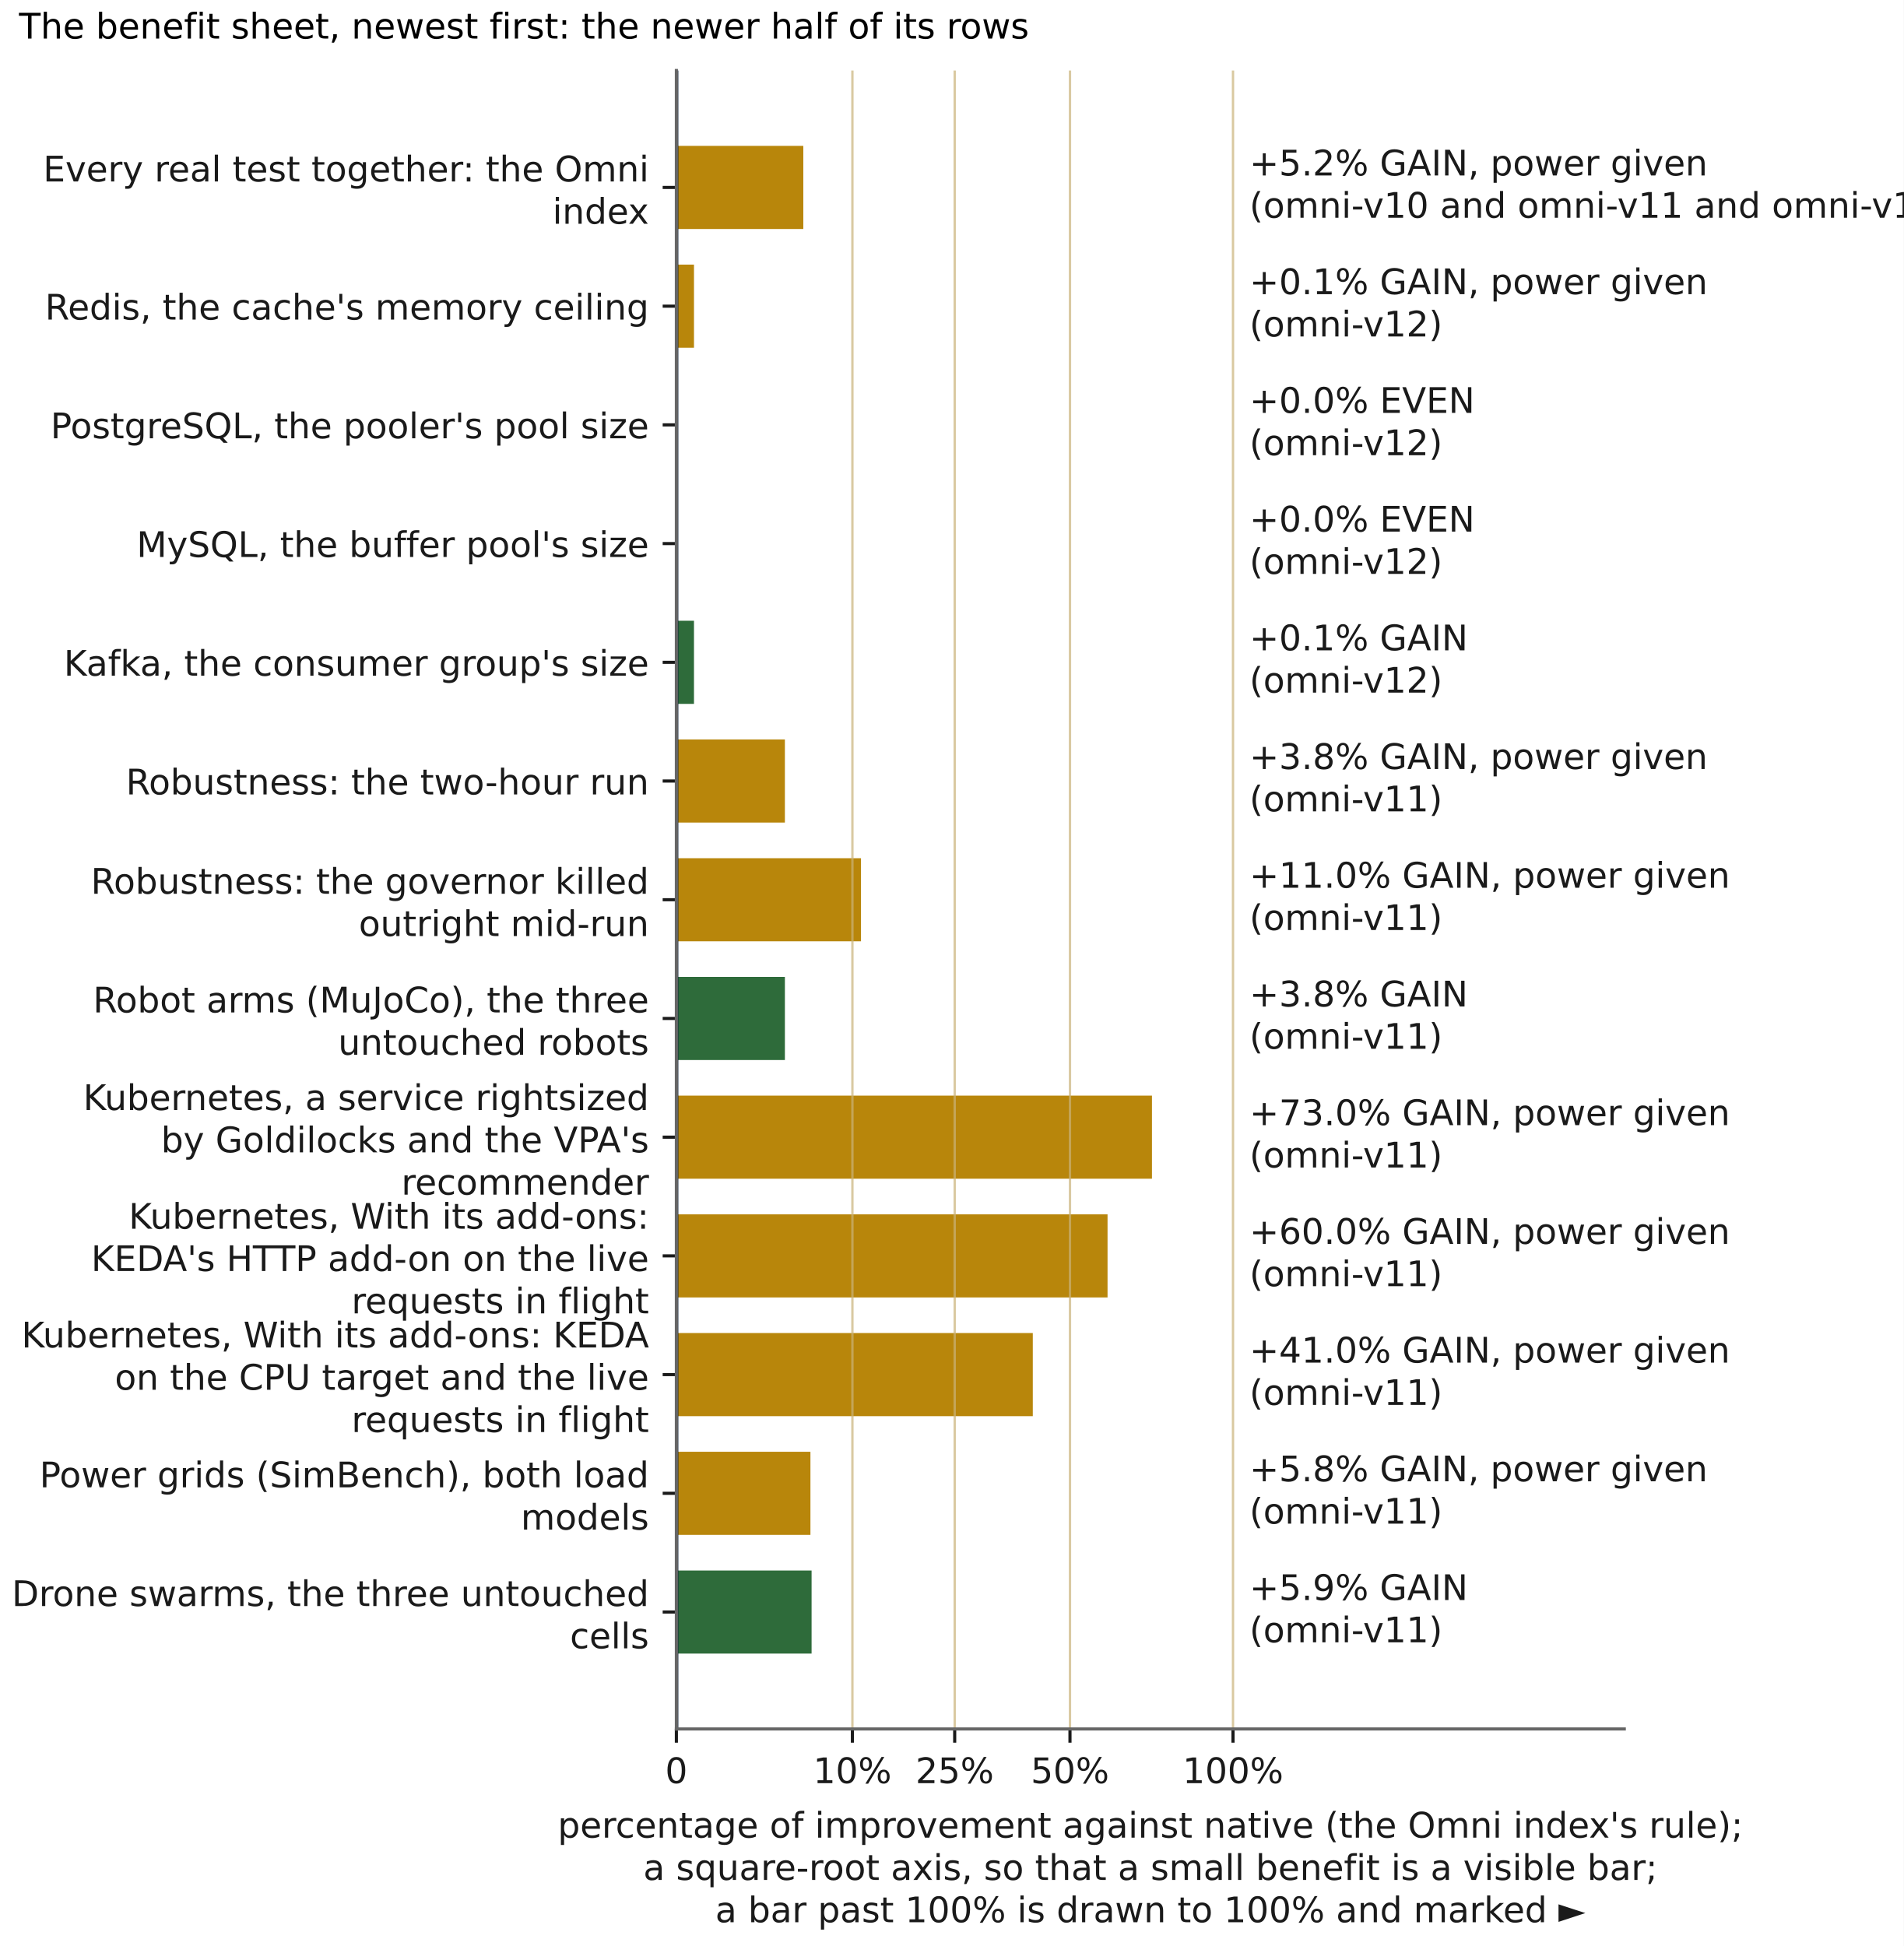
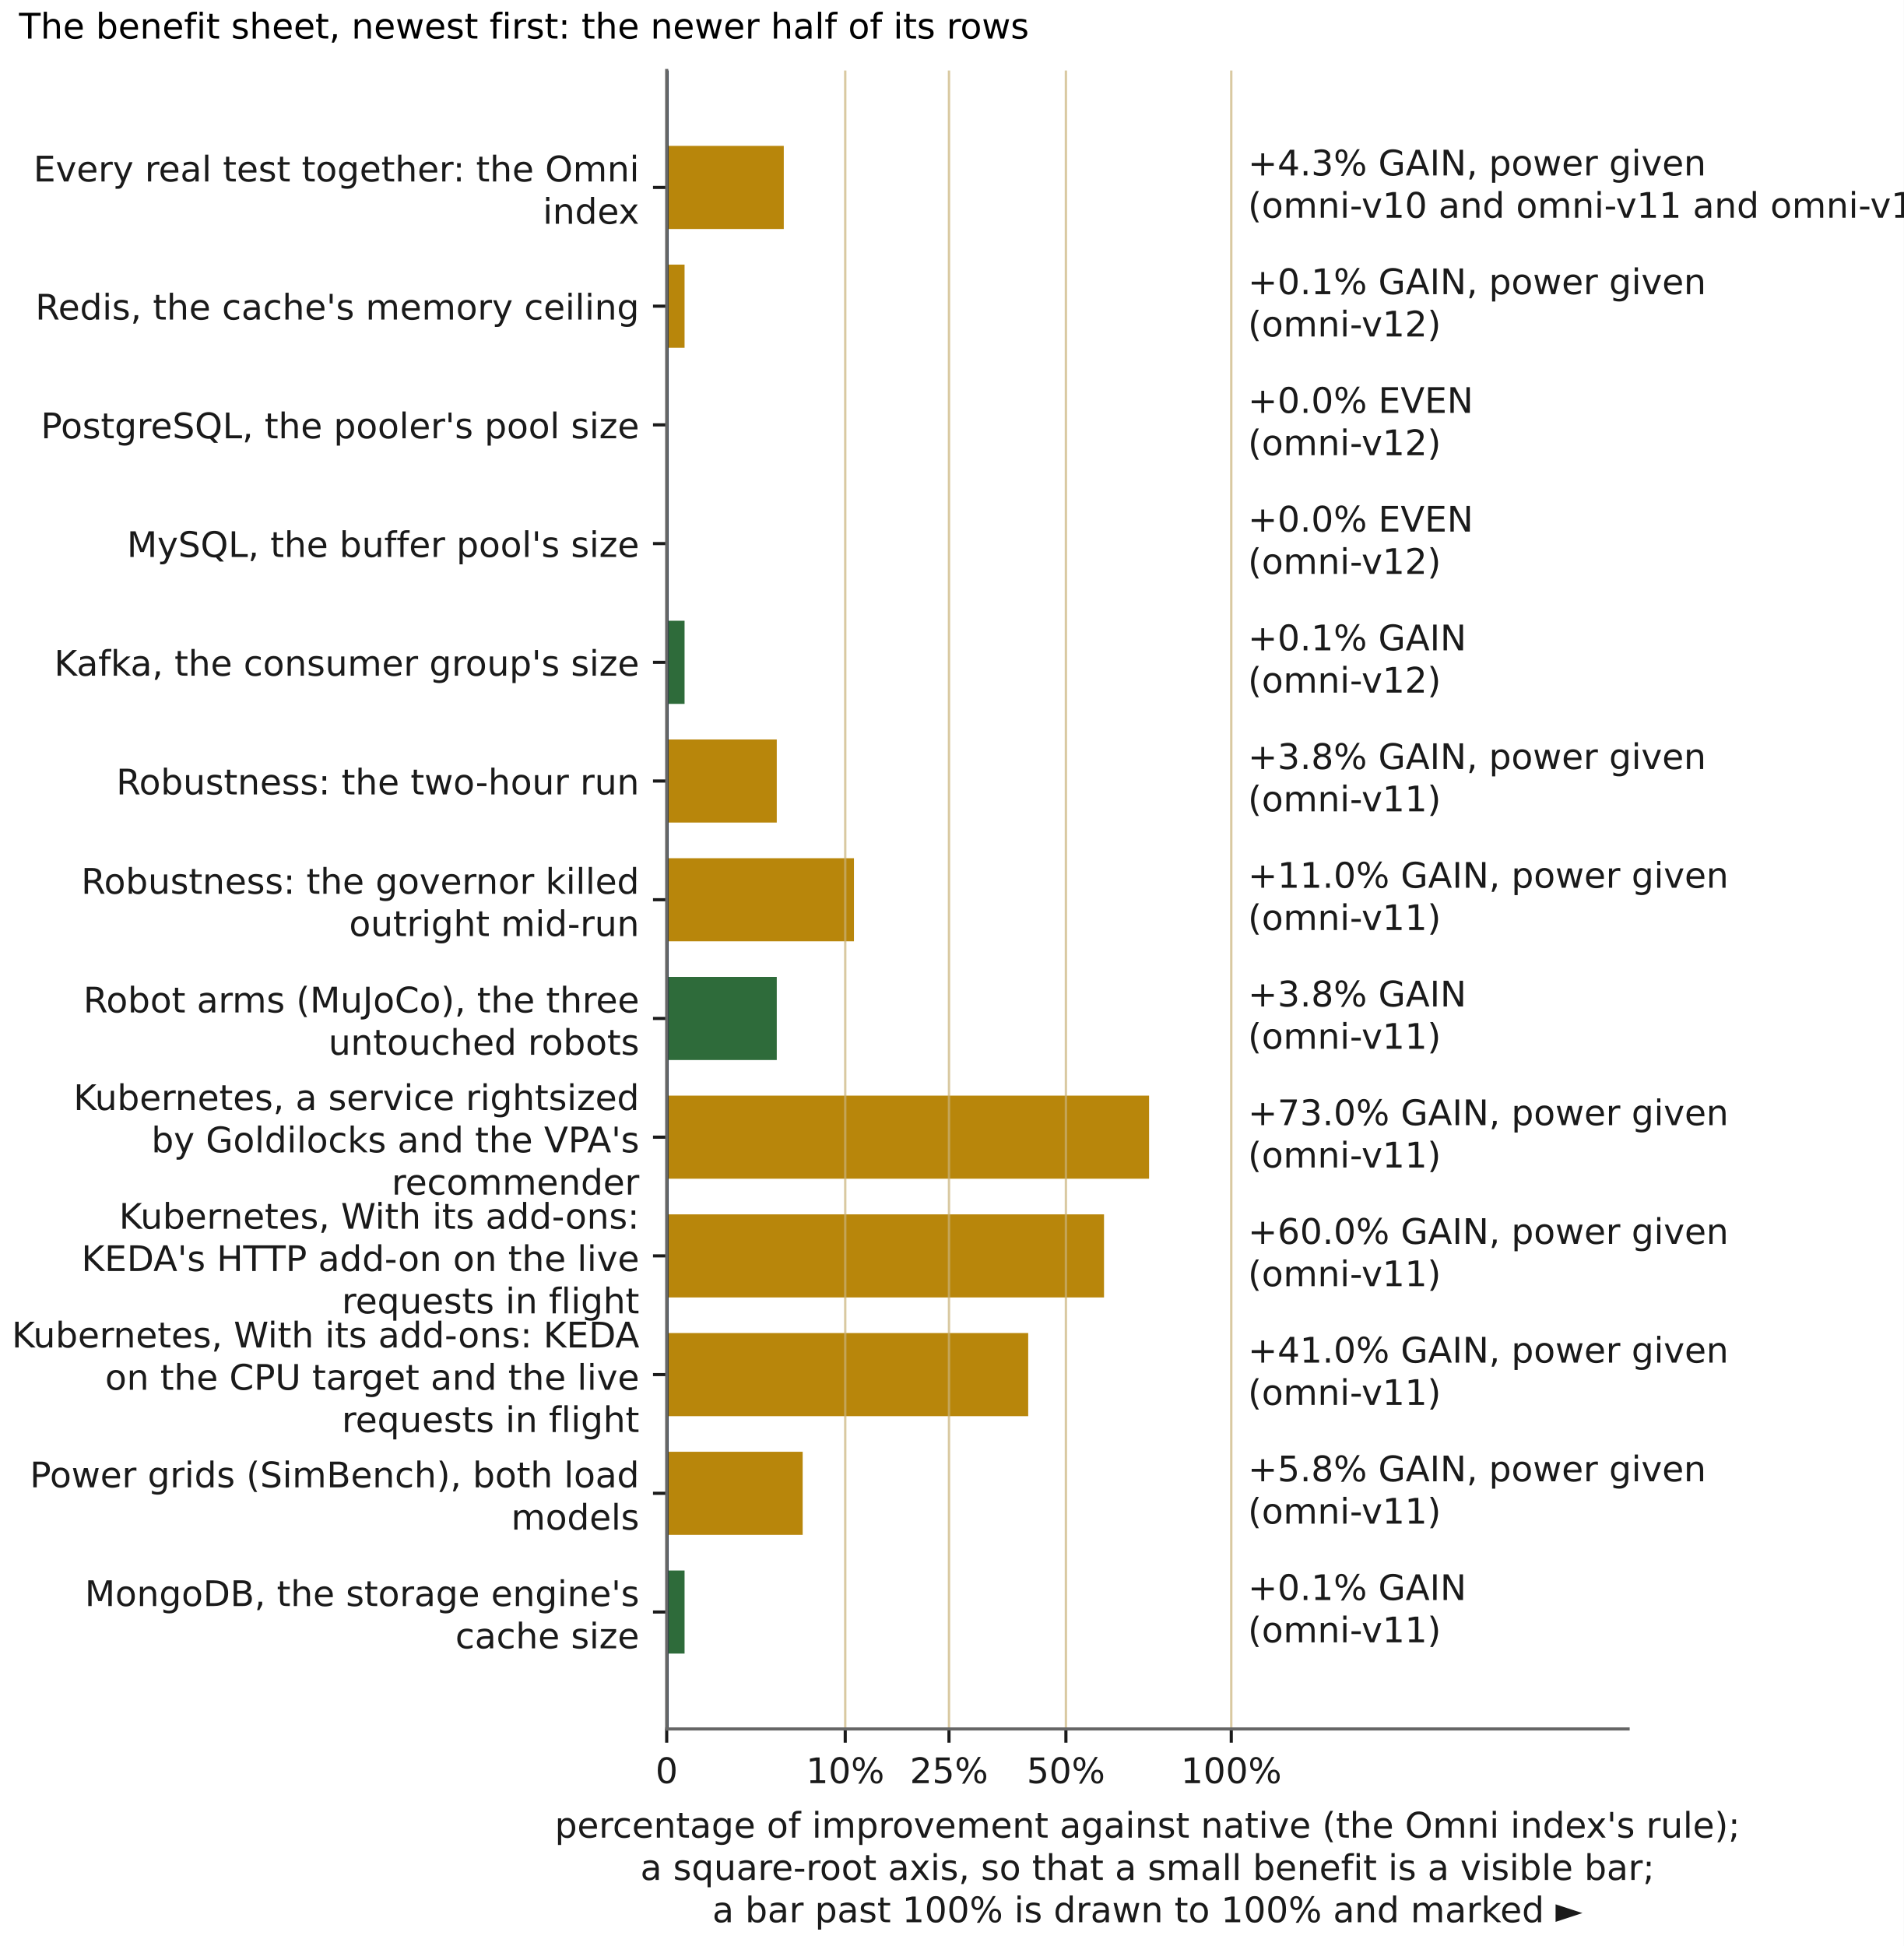
<svg xmlns="http://www.w3.org/2000/svg" xmlns:xlink="http://www.w3.org/1999/xlink" width="486pt" height="496.8pt" viewBox="0 0 486 496.8" version="1.1">
  <defs>
    <style type="text/css">*{stroke-linejoin: round; stroke-linecap: butt}</style>
  </defs>
  <g id="figure_1">
    <g id="patch_1">
      <path d="M 0 496.8  L 486 496.8  L 486 0  L 0 0  z " style="fill: #ffffff" />
    </g>
    <g id="axes_1">
      <g id="patch_2">
-         <path d="M 172.672 441.392  L 414.66 441.392  L 414.66 18.001  L 172.672 18.001  z " style="fill: #ffffff" />
+         <path d="M 170.204 441.392  L 415.636 441.392  L 415.636 18.001  L 170.204 18.001  z " style="fill: #ffffff" />
      </g>
      <g id="patch_3">
-         <path d="M 172.672 422.147  L 207.188 422.147  L 207.188 400.932  L 172.672 400.932  z " clip-path="url(#pe1c2a3634d)" style="fill: #2e6b3a" />
+         <path d="M 170.204 422.147  L 174.762 422.147  L 174.762 400.932  L 170.204 400.932  z " clip-path="url(#p2449505ca1)" style="fill: #2e6b3a" />
      </g>
      <g id="patch_4">
-         <path d="M 172.672 391.84  L 206.895 391.84  L 206.895 370.625  L 172.672 370.625  z " clip-path="url(#pe1c2a3634d)" style="fill: #b8860b" />
+         <path d="M 170.204 391.84  L 204.914 391.84  L 204.914 370.625  L 170.204 370.625  z " clip-path="url(#p2449505ca1)" style="fill: #b8860b" />
      </g>
      <g id="patch_5">
-         <path d="M 172.672 361.533  L 263.661 361.533  L 263.661 340.318  L 172.672 340.318  z " clip-path="url(#pe1c2a3634d)" style="fill: #b8860b" />
+         <path d="M 170.204 361.533  L 262.488 361.533  L 262.488 340.318  L 170.204 340.318  z " clip-path="url(#p2449505ca1)" style="fill: #b8860b" />
      </g>
      <g id="patch_6">
-         <path d="M 172.672 331.226  L 282.743 331.226  L 282.743 310.011  L 172.672 310.011  z " clip-path="url(#pe1c2a3634d)" style="fill: #b8860b" />
+         <path d="M 170.204 331.226  L 281.841 331.226  L 281.841 310.011  L 170.204 310.011  z " clip-path="url(#p2449505ca1)" style="fill: #b8860b" />
      </g>
      <g id="patch_7">
-         <path d="M 172.672 300.919  L 294.083 300.919  L 294.083 279.704  L 172.672 279.704  z " clip-path="url(#pe1c2a3634d)" style="fill: #b8860b" />
+         <path d="M 170.204 300.919  L 293.343 300.919  L 293.343 279.704  L 170.204 279.704  z " clip-path="url(#p2449505ca1)" style="fill: #b8860b" />
      </g>
      <g id="patch_8">
-         <path d="M 172.672 270.612  L 200.373 270.612  L 200.373 249.397  L 172.672 249.397  z " clip-path="url(#pe1c2a3634d)" style="fill: #2e6b3a" />
+         <path d="M 170.204 270.612  L 198.299 270.612  L 198.299 249.397  L 170.204 249.397  z " clip-path="url(#p2449505ca1)" style="fill: #2e6b3a" />
      </g>
      <g id="patch_9">
-         <path d="M 172.672 240.304  L 219.802 240.304  L 219.802 219.089  L 172.672 219.089  z " clip-path="url(#pe1c2a3634d)" style="fill: #b8860b" />
+         <path d="M 170.204 240.304  L 218.004 240.304  L 218.004 219.089  L 170.204 219.089  z " clip-path="url(#p2449505ca1)" style="fill: #b8860b" />
      </g>
      <g id="patch_10">
-         <path d="M 172.672 209.997  L 200.373 209.997  L 200.373 188.782  L 172.672 188.782  z " clip-path="url(#pe1c2a3634d)" style="fill: #b8860b" />
+         <path d="M 170.204 209.997  L 198.299 209.997  L 198.299 188.782  L 170.204 188.782  z " clip-path="url(#p2449505ca1)" style="fill: #b8860b" />
      </g>
      <g id="patch_11">
-         <path d="M 172.672 179.69  L 177.166 179.69  L 177.166 158.475  L 172.672 158.475  z " clip-path="url(#pe1c2a3634d)" style="fill: #2e6b3a" />
+         <path d="M 170.204 179.69  L 174.762 179.69  L 174.762 158.475  L 170.204 158.475  z " clip-path="url(#p2449505ca1)" style="fill: #2e6b3a" />
      </g>
      <g id="patch_12">
-         <path d="M 172.672 149.383  L 172.672 149.383  L 172.672 128.168  L 172.672 128.168  z " clip-path="url(#pe1c2a3634d)" style="fill: #666666" />
+         <path d="M 170.204 149.383  L 170.204 149.383  L 170.204 128.168  L 170.204 128.168  z " clip-path="url(#p2449505ca1)" style="fill: #666666" />
      </g>
      <g id="patch_13">
-         <path d="M 172.672 119.076  L 172.672 119.076  L 172.672 97.861  L 172.672 97.861  z " clip-path="url(#pe1c2a3634d)" style="fill: #666666" />
+         <path d="M 170.204 119.076  L 170.204 119.076  L 170.204 97.861  L 170.204 97.861  z " clip-path="url(#p2449505ca1)" style="fill: #666666" />
      </g>
      <g id="patch_14">
-         <path d="M 172.672 88.769  L 177.166 88.769  L 177.166 67.554  L 172.672 67.554  z " clip-path="url(#pe1c2a3634d)" style="fill: #b8860b" />
+         <path d="M 170.204 88.769  L 174.762 88.769  L 174.762 67.554  L 170.204 67.554  z " clip-path="url(#p2449505ca1)" style="fill: #b8860b" />
      </g>
      <g id="patch_15">
-         <path d="M 172.672 58.461  L 205.076 58.461  L 205.076 37.246  L 172.672 37.246  z " clip-path="url(#pe1c2a3634d)" style="fill: #b8860b" />
+         <path d="M 170.204 58.461  L 200.09 58.461  L 200.09 37.246  L 170.204 37.246  z " clip-path="url(#p2449505ca1)" style="fill: #b8860b" />
      </g>
      <g id="matplotlib.axis_1">
        <g id="xtick_1">
          <g id="line2d_1">
-             <path d="M 172.672 441.392  L 172.672 18.001  " clip-path="url(#pe1c2a3634d)" style="fill: none; stroke: #c9b27a; stroke-opacity: 0.7; stroke-width: 0.6; stroke-linecap: square" />
+             <path d="M 170.204 441.392  L 170.204 18.001  " clip-path="url(#p2449505ca1)" style="fill: none; stroke: #c9b27a; stroke-opacity: 0.7; stroke-width: 0.6; stroke-linecap: square" />
          </g>
          <g id="line2d_2">
            <defs>
              <path id="m814b2a8047" d="M 0 0  L 0 3.5  " style="stroke: #1a1a1a; stroke-width: 0.8" />
            </defs>
            <g>
-               <use xlink:href="#m814b2a8047" x="172.672" y="441.392" style="fill: #1a1a1a; stroke: #1a1a1a; stroke-width: 0.8" />
+               <use xlink:href="#m814b2a8047" x="170.204" y="441.392" style="fill: #1a1a1a; stroke: #1a1a1a; stroke-width: 0.8" />
            </g>
          </g>
          <g id="text_1">
-             <text style="font-size: 9px; font-family: 'DejaVu Sans'; text-anchor: middle; fill: #1a1a1a" x="172.672" y="455.23" transform="rotate(-0 172.6724 455.2303)">0</text>
+             <text style="font-size: 9px; font-family: 'DejaVu Sans'; text-anchor: middle; fill: #1a1a1a" x="170.204" y="455.23" transform="rotate(-0 170.2045 455.2303)">0</text>
          </g>
        </g>
        <g id="xtick_2">
          <g id="line2d_3">
-             <path d="M 217.608 441.392  L 217.608 18.001  " clip-path="url(#pe1c2a3634d)" style="fill: none; stroke: #c9b27a; stroke-opacity: 0.7; stroke-width: 0.6; stroke-linecap: square" />
+             <path d="M 215.78 441.392  L 215.78 18.001  " clip-path="url(#p2449505ca1)" style="fill: none; stroke: #c9b27a; stroke-opacity: 0.7; stroke-width: 0.6; stroke-linecap: square" />
          </g>
          <g id="line2d_4">
            <g>
-               <use xlink:href="#m814b2a8047" x="217.608" y="441.392" style="fill: #1a1a1a; stroke: #1a1a1a; stroke-width: 0.8" />
+               <use xlink:href="#m814b2a8047" x="215.78" y="441.392" style="fill: #1a1a1a; stroke: #1a1a1a; stroke-width: 0.8" />
            </g>
          </g>
          <g id="text_2">
-             <text style="font-size: 9px; font-family: 'DejaVu Sans'; text-anchor: middle; fill: #1a1a1a" x="217.608" y="455.23" transform="rotate(-0 217.6084 455.2303)">10%</text>
+             <text style="font-size: 9px; font-family: 'DejaVu Sans'; text-anchor: middle; fill: #1a1a1a" x="215.78" y="455.23" transform="rotate(-0 215.7799 455.2303)">10%</text>
          </g>
        </g>
        <g id="xtick_3">
          <g id="line2d_5">
-             <path d="M 243.722 441.392  L 243.722 18.001  " clip-path="url(#pe1c2a3634d)" style="fill: none; stroke: #c9b27a; stroke-opacity: 0.7; stroke-width: 0.6; stroke-linecap: square" />
+             <path d="M 242.266 441.392  L 242.266 18.001  " clip-path="url(#p2449505ca1)" style="fill: none; stroke: #c9b27a; stroke-opacity: 0.7; stroke-width: 0.6; stroke-linecap: square" />
          </g>
          <g id="line2d_6">
            <g>
-               <use xlink:href="#m814b2a8047" x="243.722" y="441.392" style="fill: #1a1a1a; stroke: #1a1a1a; stroke-width: 0.8" />
+               <use xlink:href="#m814b2a8047" x="242.266" y="441.392" style="fill: #1a1a1a; stroke: #1a1a1a; stroke-width: 0.8" />
            </g>
          </g>
          <g id="text_3">
-             <text style="font-size: 9px; font-family: 'DejaVu Sans'; text-anchor: middle; fill: #1a1a1a" x="243.722" y="455.23" transform="rotate(-0 243.7224 455.2303)">25%</text>
+             <text style="font-size: 9px; font-family: 'DejaVu Sans'; text-anchor: middle; fill: #1a1a1a" x="242.266" y="455.23" transform="rotate(-0 242.2656 455.2303)">25%</text>
          </g>
        </g>
        <g id="xtick_4">
          <g id="line2d_7">
-             <path d="M 273.152 441.392  L 273.152 18.001  " clip-path="url(#pe1c2a3634d)" style="fill: none; stroke: #c9b27a; stroke-opacity: 0.7; stroke-width: 0.6; stroke-linecap: square" />
+             <path d="M 272.114 441.392  L 272.114 18.001  " clip-path="url(#p2449505ca1)" style="fill: none; stroke: #c9b27a; stroke-opacity: 0.7; stroke-width: 0.6; stroke-linecap: square" />
          </g>
          <g id="line2d_8">
            <g>
-               <use xlink:href="#m814b2a8047" x="273.152" y="441.392" style="fill: #1a1a1a; stroke: #1a1a1a; stroke-width: 0.8" />
+               <use xlink:href="#m814b2a8047" x="272.114" y="441.392" style="fill: #1a1a1a; stroke: #1a1a1a; stroke-width: 0.8" />
            </g>
          </g>
          <g id="text_4">
-             <text style="font-size: 9px; font-family: 'DejaVu Sans'; text-anchor: middle; fill: #1a1a1a" x="273.152" y="455.23" transform="rotate(-0 273.1522 455.2303)">50%</text>
+             <text style="font-size: 9px; font-family: 'DejaVu Sans'; text-anchor: middle; fill: #1a1a1a" x="272.114" y="455.23" transform="rotate(-0 272.1142 455.2303)">50%</text>
          </g>
        </g>
        <g id="xtick_5">
          <g id="line2d_9">
-             <path d="M 314.772 441.392  L 314.772 18.001  " clip-path="url(#pe1c2a3634d)" style="fill: none; stroke: #c9b27a; stroke-opacity: 0.7; stroke-width: 0.6; stroke-linecap: square" />
+             <path d="M 314.327 441.392  L 314.327 18.001  " clip-path="url(#p2449505ca1)" style="fill: none; stroke: #c9b27a; stroke-opacity: 0.7; stroke-width: 0.6; stroke-linecap: square" />
          </g>
          <g id="line2d_10">
            <g>
-               <use xlink:href="#m814b2a8047" x="314.772" y="441.392" style="fill: #1a1a1a; stroke: #1a1a1a; stroke-width: 0.8" />
+               <use xlink:href="#m814b2a8047" x="314.327" y="441.392" style="fill: #1a1a1a; stroke: #1a1a1a; stroke-width: 0.8" />
            </g>
          </g>
          <g id="text_5">
-             <text style="font-size: 9px; font-family: 'DejaVu Sans'; text-anchor: middle; fill: #1a1a1a" x="314.772" y="455.23" transform="rotate(-0 314.7723 455.2303)">100%</text>
+             <text style="font-size: 9px; font-family: 'DejaVu Sans'; text-anchor: middle; fill: #1a1a1a" x="314.327" y="455.23" transform="rotate(-0 314.3267 455.2303)">100%</text>
          </g>
        </g>
        <g id="text_6">
-           <text style="font-size: 9px; font-family: 'DejaVu Sans'; fill: #1a1a1a" transform="translate(142.3804 469.1318)">percentage of improvement against native (the Omni index's rule);</text>
-           <text style="font-size: 9px; font-family: 'DejaVu Sans'; fill: #1a1a1a" transform="translate(164.2159 479.9343)">a square-root axis, so that a small benefit is a visible bar;</text>
-           <text style="font-size: 9px; font-family: 'DejaVu Sans'; fill: #1a1a1a" transform="translate(182.5921 490.7368)">a bar past 100% is drawn to 100% and marked ►</text>
+           <text style="font-size: 9px; font-family: 'DejaVu Sans'; fill: #1a1a1a" transform="translate(141.6343 469.1318)">percentage of improvement against native (the Omni index's rule);</text>
+           <text style="font-size: 9px; font-family: 'DejaVu Sans'; fill: #1a1a1a" transform="translate(163.4699 479.9343)">a square-root axis, so that a small benefit is a visible bar;</text>
+           <text style="font-size: 9px; font-family: 'DejaVu Sans'; fill: #1a1a1a" transform="translate(181.846 490.7368)">a bar past 100% is drawn to 100% and marked ►</text>
        </g>
      </g>
      <g id="matplotlib.axis_2">
        <g id="ytick_1">
          <g id="line2d_11">
            <defs>
              <path id="m31e56b5a68" d="M 0 0  L -3.5 0  " style="stroke: #1a1a1a; stroke-width: 0.8" />
            </defs>
            <g>
-               <use xlink:href="#m31e56b5a68" x="172.672" y="411.54" style="fill: #1a1a1a; stroke: #1a1a1a; stroke-width: 0.8" />
+               <use xlink:href="#m31e56b5a68" x="170.204" y="411.54" style="fill: #1a1a1a; stroke: #1a1a1a; stroke-width: 0.8" />
            </g>
          </g>
          <g id="text_7">
-             <text style="font-size: 9px; font-family: 'DejaVu Sans'; fill: #1a1a1a" transform="translate(3.00024 410.0083)">Drone swarms, the three untouched</text>
-             <text style="font-size: 9px; font-family: 'DejaVu Sans'; fill: #1a1a1a" transform="translate(145.497 420.8108)">cells</text>
+             <text style="font-size: 9px; font-family: 'DejaVu Sans'; fill: #1a1a1a" transform="translate(21.6429 410.0083)">MongoDB, the storage engine's</text>
+             <text style="font-size: 9px; font-family: 'DejaVu Sans'; fill: #1a1a1a" transform="translate(116.2399 420.8108)">cache size</text>
          </g>
        </g>
        <g id="ytick_2">
          <g id="line2d_12">
            <g>
-               <use xlink:href="#m31e56b5a68" x="172.672" y="381.233" style="fill: #1a1a1a; stroke: #1a1a1a; stroke-width: 0.8" />
+               <use xlink:href="#m31e56b5a68" x="170.204" y="381.233" style="fill: #1a1a1a; stroke: #1a1a1a; stroke-width: 0.8" />
            </g>
          </g>
          <g id="text_8">
-             <text style="font-size: 9px; font-family: 'DejaVu Sans'; fill: #1a1a1a" transform="translate(10.08352 379.7012)">Power grids (SimBench), both load</text>
-             <text style="font-size: 9px; font-family: 'DejaVu Sans'; fill: #1a1a1a" transform="translate(132.9588 390.5036)">models</text>
+             <text style="font-size: 9px; font-family: 'DejaVu Sans'; fill: #1a1a1a" transform="translate(7.615552 379.7012)">Power grids (SimBench), both load</text>
+             <text style="font-size: 9px; font-family: 'DejaVu Sans'; fill: #1a1a1a" transform="translate(130.4909 390.5036)">models</text>
          </g>
        </g>
        <g id="ytick_3">
          <g id="line2d_13">
            <g>
-               <use xlink:href="#m31e56b5a68" x="172.672" y="350.926" style="fill: #1a1a1a; stroke: #1a1a1a; stroke-width: 0.8" />
+               <use xlink:href="#m31e56b5a68" x="170.204" y="350.926" style="fill: #1a1a1a; stroke: #1a1a1a; stroke-width: 0.8" />
            </g>
          </g>
          <g id="text_9">
-             <text style="font-size: 9px; font-family: 'DejaVu Sans'; fill: #1a1a1a" transform="translate(5.468209 343.9928)">Kubernetes, With its add-ons: KEDA</text>
-             <text style="font-size: 9px; font-family: 'DejaVu Sans'; fill: #1a1a1a" transform="translate(29.29852 354.7953)">on the CPU target and the live</text>
-             <text style="font-size: 9px; font-family: 'DejaVu Sans'; fill: #1a1a1a" transform="translate(89.73352 365.5977)">requests in flight</text>
+             <text style="font-size: 9px; font-family: 'DejaVu Sans'; fill: #1a1a1a" transform="translate(3.00024 343.9928)">Kubernetes, With its add-ons: KEDA</text>
+             <text style="font-size: 9px; font-family: 'DejaVu Sans'; fill: #1a1a1a" transform="translate(26.83055 354.7953)">on the CPU target and the live</text>
+             <text style="font-size: 9px; font-family: 'DejaVu Sans'; fill: #1a1a1a" transform="translate(87.26555 365.5977)">requests in flight</text>
          </g>
        </g>
        <g id="ytick_4">
          <g id="line2d_14">
            <g>
-               <use xlink:href="#m31e56b5a68" x="172.672" y="320.618" style="fill: #1a1a1a; stroke: #1a1a1a; stroke-width: 0.8" />
+               <use xlink:href="#m31e56b5a68" x="170.204" y="320.618" style="fill: #1a1a1a; stroke: #1a1a1a; stroke-width: 0.8" />
            </g>
          </g>
          <g id="text_10">
-             <text style="font-size: 9px; font-family: 'DejaVu Sans'; fill: #1a1a1a" transform="translate(32.84649 313.6856)">Kubernetes, With its add-ons:</text>
-             <text style="font-size: 9px; font-family: 'DejaVu Sans'; fill: #1a1a1a" transform="translate(23.24602 324.4881)">KEDA's HTTP add-on on the live</text>
-             <text style="font-size: 9px; font-family: 'DejaVu Sans'; fill: #1a1a1a" transform="translate(89.73352 335.2906)">requests in flight</text>
+             <text style="font-size: 9px; font-family: 'DejaVu Sans'; fill: #1a1a1a" transform="translate(30.37852 313.6856)">Kubernetes, With its add-ons:</text>
+             <text style="font-size: 9px; font-family: 'DejaVu Sans'; fill: #1a1a1a" transform="translate(20.77805 324.4881)">KEDA's HTTP add-on on the live</text>
+             <text style="font-size: 9px; font-family: 'DejaVu Sans'; fill: #1a1a1a" transform="translate(87.26555 335.2906)">requests in flight</text>
          </g>
        </g>
        <g id="ytick_5">
          <g id="line2d_15">
            <g>
-               <use xlink:href="#m31e56b5a68" x="172.672" y="290.311" style="fill: #1a1a1a; stroke: #1a1a1a; stroke-width: 0.8" />
+               <use xlink:href="#m31e56b5a68" x="170.204" y="290.311" style="fill: #1a1a1a; stroke: #1a1a1a; stroke-width: 0.8" />
            </g>
          </g>
          <g id="text_11">
-             <text style="font-size: 9px; font-family: 'DejaVu Sans'; fill: #1a1a1a" transform="translate(21.21962 283.3785)">Kubernetes, a service rightsized</text>
-             <text style="font-size: 9px; font-family: 'DejaVu Sans'; fill: #1a1a1a" transform="translate(41.11102 294.1809)">by Goldilocks and the VPA's</text>
-             <text style="font-size: 9px; font-family: 'DejaVu Sans'; fill: #1a1a1a" transform="translate(102.4516 304.9834)">recommender</text>
+             <text style="font-size: 9px; font-family: 'DejaVu Sans'; fill: #1a1a1a" transform="translate(18.75165 283.3785)">Kubernetes, a service rightsized</text>
+             <text style="font-size: 9px; font-family: 'DejaVu Sans'; fill: #1a1a1a" transform="translate(38.64305 294.1809)">by Goldilocks and the VPA's</text>
+             <text style="font-size: 9px; font-family: 'DejaVu Sans'; fill: #1a1a1a" transform="translate(99.98368 304.9834)">recommender</text>
          </g>
        </g>
        <g id="ytick_6">
          <g id="line2d_16">
            <g>
-               <use xlink:href="#m31e56b5a68" x="172.672" y="260.004" style="fill: #1a1a1a; stroke: #1a1a1a; stroke-width: 0.8" />
+               <use xlink:href="#m31e56b5a68" x="170.204" y="260.004" style="fill: #1a1a1a; stroke: #1a1a1a; stroke-width: 0.8" />
            </g>
          </g>
          <g id="text_12">
-             <text style="font-size: 9px; font-family: 'DejaVu Sans'; fill: #1a1a1a" transform="translate(23.72837 258.4726)">Robot arms (MuJoCo), the three</text>
-             <text style="font-size: 9px; font-family: 'DejaVu Sans'; fill: #1a1a1a" transform="translate(86.31633 269.275)">untouched robots</text>
+             <text style="font-size: 9px; font-family: 'DejaVu Sans'; fill: #1a1a1a" transform="translate(21.2604 258.4726)">Robot arms (MuJoCo), the three</text>
+             <text style="font-size: 9px; font-family: 'DejaVu Sans'; fill: #1a1a1a" transform="translate(83.84837 269.275)">untouched robots</text>
          </g>
        </g>
        <g id="ytick_7">
          <g id="line2d_17">
            <g>
-               <use xlink:href="#m31e56b5a68" x="172.672" y="229.697" style="fill: #1a1a1a; stroke: #1a1a1a; stroke-width: 0.8" />
+               <use xlink:href="#m31e56b5a68" x="170.204" y="229.697" style="fill: #1a1a1a; stroke: #1a1a1a; stroke-width: 0.8" />
            </g>
          </g>
          <g id="text_13">
-             <text style="font-size: 9px; font-family: 'DejaVu Sans'; fill: #1a1a1a" transform="translate(23.17852 228.1654)">Robustness: the governor killed</text>
-             <text style="font-size: 9px; font-family: 'DejaVu Sans'; fill: #1a1a1a" transform="translate(91.59258 238.9679)">outright mid-run</text>
+             <text style="font-size: 9px; font-family: 'DejaVu Sans'; fill: #1a1a1a" transform="translate(20.71055 228.1654)">Robustness: the governor killed</text>
+             <text style="font-size: 9px; font-family: 'DejaVu Sans'; fill: #1a1a1a" transform="translate(89.12462 238.9679)">outright mid-run</text>
          </g>
        </g>
        <g id="ytick_8">
          <g id="line2d_18">
            <g>
-               <use xlink:href="#m31e56b5a68" x="172.672" y="199.39" style="fill: #1a1a1a; stroke: #1a1a1a; stroke-width: 0.8" />
+               <use xlink:href="#m31e56b5a68" x="170.204" y="199.39" style="fill: #1a1a1a; stroke: #1a1a1a; stroke-width: 0.8" />
            </g>
          </g>
          <g id="text_14">
-             <text style="font-size: 9px; font-family: 'DejaVu Sans'; text-anchor: end; fill: #1a1a1a" x="165.672" y="202.809" transform="rotate(-0 165.6724 202.809)">Robustness: the two-hour run</text>
+             <text style="font-size: 9px; font-family: 'DejaVu Sans'; text-anchor: end; fill: #1a1a1a" x="163.204" y="202.809" transform="rotate(-0 163.2045 202.809)">Robustness: the two-hour run</text>
          </g>
        </g>
        <g id="ytick_9">
          <g id="line2d_19">
            <g>
-               <use xlink:href="#m31e56b5a68" x="172.672" y="169.083" style="fill: #1a1a1a; stroke: #1a1a1a; stroke-width: 0.8" />
+               <use xlink:href="#m31e56b5a68" x="170.204" y="169.083" style="fill: #1a1a1a; stroke: #1a1a1a; stroke-width: 0.8" />
            </g>
          </g>
          <g id="text_15">
-             <text style="font-size: 9px; font-family: 'DejaVu Sans'; text-anchor: end; fill: #1a1a1a" x="165.672" y="172.502" transform="rotate(-0 165.6724 172.5019)">Kafka, the consumer group's size</text>
+             <text style="font-size: 9px; font-family: 'DejaVu Sans'; text-anchor: end; fill: #1a1a1a" x="163.204" y="172.502" transform="rotate(-0 163.2045 172.5019)">Kafka, the consumer group's size</text>
          </g>
        </g>
        <g id="ytick_10">
          <g id="line2d_20">
            <g>
-               <use xlink:href="#m31e56b5a68" x="172.672" y="138.775" style="fill: #1a1a1a; stroke: #1a1a1a; stroke-width: 0.8" />
+               <use xlink:href="#m31e56b5a68" x="170.204" y="138.775" style="fill: #1a1a1a; stroke: #1a1a1a; stroke-width: 0.8" />
            </g>
          </g>
          <g id="text_16">
-             <text style="font-size: 9px; font-family: 'DejaVu Sans'; text-anchor: end; fill: #1a1a1a" x="165.672" y="142.195" transform="rotate(-0 165.6724 142.1947)">MySQL, the buffer pool's size</text>
+             <text style="font-size: 9px; font-family: 'DejaVu Sans'; text-anchor: end; fill: #1a1a1a" x="163.204" y="142.195" transform="rotate(-0 163.2045 142.1947)">MySQL, the buffer pool's size</text>
          </g>
        </g>
        <g id="ytick_11">
          <g id="line2d_21">
            <g>
-               <use xlink:href="#m31e56b5a68" x="172.672" y="108.468" style="fill: #1a1a1a; stroke: #1a1a1a; stroke-width: 0.8" />
+               <use xlink:href="#m31e56b5a68" x="170.204" y="108.468" style="fill: #1a1a1a; stroke: #1a1a1a; stroke-width: 0.8" />
            </g>
          </g>
          <g id="text_17">
-             <text style="font-size: 9px; font-family: 'DejaVu Sans'; text-anchor: end; fill: #1a1a1a" x="165.672" y="111.888" transform="rotate(-0 165.6724 111.8876)">PostgreSQL, the pooler's pool size</text>
+             <text style="font-size: 9px; font-family: 'DejaVu Sans'; text-anchor: end; fill: #1a1a1a" x="163.204" y="111.888" transform="rotate(-0 163.2045 111.8876)">PostgreSQL, the pooler's pool size</text>
          </g>
        </g>
        <g id="ytick_12">
          <g id="line2d_22">
            <g>
-               <use xlink:href="#m31e56b5a68" x="172.672" y="78.161" style="fill: #1a1a1a; stroke: #1a1a1a; stroke-width: 0.8" />
+               <use xlink:href="#m31e56b5a68" x="170.204" y="78.161" style="fill: #1a1a1a; stroke: #1a1a1a; stroke-width: 0.8" />
            </g>
          </g>
          <g id="text_18">
-             <text style="font-size: 9px; font-family: 'DejaVu Sans'; text-anchor: end; fill: #1a1a1a" x="165.672" y="81.58" transform="rotate(-0 165.6724 81.58042)">Redis, the cache's memory ceiling</text>
+             <text style="font-size: 9px; font-family: 'DejaVu Sans'; text-anchor: end; fill: #1a1a1a" x="163.204" y="81.58" transform="rotate(-0 163.2045 81.58042)">Redis, the cache's memory ceiling</text>
          </g>
        </g>
        <g id="ytick_13">
          <g id="line2d_23">
            <g>
-               <use xlink:href="#m31e56b5a68" x="172.672" y="47.854" style="fill: #1a1a1a; stroke: #1a1a1a; stroke-width: 0.8" />
+               <use xlink:href="#m31e56b5a68" x="170.204" y="47.854" style="fill: #1a1a1a; stroke: #1a1a1a; stroke-width: 0.8" />
            </g>
          </g>
          <g id="text_19">
-             <text style="font-size: 9px; font-family: 'DejaVu Sans'; fill: #1a1a1a" transform="translate(10.99899 46.32248)">Every real test together: the Omni</text>
-             <text style="font-size: 9px; font-family: 'DejaVu Sans'; fill: #1a1a1a" transform="translate(141.0476 57.12494)">index</text>
+             <text style="font-size: 9px; font-family: 'DejaVu Sans'; fill: #1a1a1a" transform="translate(8.531021 46.32248)">Every real test together: the Omni</text>
+             <text style="font-size: 9px; font-family: 'DejaVu Sans'; fill: #1a1a1a" transform="translate(138.5796 57.12494)">index</text>
          </g>
        </g>
      </g>
      <g id="line2d_24">
-         <path d="M 172.672 441.392  L 172.672 18.001  " clip-path="url(#pe1c2a3634d)" style="fill: none; stroke: #0b1f3a; stroke-linecap: square" />
+         <path d="M 170.204 441.392  L 170.204 18.001  " clip-path="url(#p2449505ca1)" style="fill: none; stroke: #0b1f3a; stroke-linecap: square" />
      </g>
      <g id="patch_16">
-         <path d="M 172.672 441.392  L 172.672 18.001  " style="fill: none; stroke: #666666; stroke-width: 0.8; stroke-linejoin: miter; stroke-linecap: square" />
+         <path d="M 170.204 441.392  L 170.204 18.001  " style="fill: none; stroke: #666666; stroke-width: 0.8; stroke-linejoin: miter; stroke-linecap: square" />
      </g>
      <g id="patch_17">
-         <path d="M 172.672 441.392  L 414.66 441.392  " style="fill: none; stroke: #666666; stroke-width: 0.8; stroke-linejoin: miter; stroke-linecap: square" />
+         <path d="M 170.204 441.392  L 415.636 441.392  " style="fill: none; stroke: #666666; stroke-width: 0.8; stroke-linejoin: miter; stroke-linecap: square" />
      </g>
      <g id="text_20">
-         <text style="font-size: 9px; font-family: 'DejaVu Sans'; fill: #1a1a1a" transform="translate(318.9732 408.4765)">+5.9% GAIN</text>
-         <text style="font-size: 9px; font-family: 'DejaVu Sans'; fill: #1a1a1a" transform="translate(318.9732 419.279)">(omni-v11)</text>
+         <text style="font-size: 9px; font-family: 'DejaVu Sans'; fill: #1a1a1a" transform="translate(318.5874 408.4765)">+0.1% GAIN</text>
+         <text style="font-size: 9px; font-family: 'DejaVu Sans'; fill: #1a1a1a" transform="translate(318.5874 419.279)">(omni-v11)</text>
      </g>
      <g id="text_21">
-         <text style="font-size: 9px; font-family: 'DejaVu Sans'; fill: #1a1a1a" transform="translate(318.9732 378.1697)">+5.8% GAIN, power given</text>
-         <text style="font-size: 9px; font-family: 'DejaVu Sans'; fill: #1a1a1a" transform="translate(318.9732 388.9721)">(omni-v11)</text>
+         <text style="font-size: 9px; font-family: 'DejaVu Sans'; fill: #1a1a1a" transform="translate(318.5874 378.1697)">+5.8% GAIN, power given</text>
+         <text style="font-size: 9px; font-family: 'DejaVu Sans'; fill: #1a1a1a" transform="translate(318.5874 388.9721)">(omni-v11)</text>
      </g>
      <g id="text_22">
-         <text style="font-size: 9px; font-family: 'DejaVu Sans'; fill: #1a1a1a" transform="translate(318.9732 347.8625)">+41.0% GAIN, power given</text>
-         <text style="font-size: 9px; font-family: 'DejaVu Sans'; fill: #1a1a1a" transform="translate(318.9732 358.665)">(omni-v11)</text>
+         <text style="font-size: 9px; font-family: 'DejaVu Sans'; fill: #1a1a1a" transform="translate(318.5874 347.8625)">+41.0% GAIN, power given</text>
+         <text style="font-size: 9px; font-family: 'DejaVu Sans'; fill: #1a1a1a" transform="translate(318.5874 358.665)">(omni-v11)</text>
      </g>
      <g id="text_23">
-         <text style="font-size: 9px; font-family: 'DejaVu Sans'; fill: #1a1a1a" transform="translate(318.9732 317.5554)">+60.0% GAIN, power given</text>
-         <text style="font-size: 9px; font-family: 'DejaVu Sans'; fill: #1a1a1a" transform="translate(318.9732 328.3578)">(omni-v11)</text>
+         <text style="font-size: 9px; font-family: 'DejaVu Sans'; fill: #1a1a1a" transform="translate(318.5874 317.5554)">+60.0% GAIN, power given</text>
+         <text style="font-size: 9px; font-family: 'DejaVu Sans'; fill: #1a1a1a" transform="translate(318.5874 328.3578)">(omni-v11)</text>
      </g>
      <g id="text_24">
-         <text style="font-size: 9px; font-family: 'DejaVu Sans'; fill: #1a1a1a" transform="translate(318.9732 287.2482)">+73.0% GAIN, power given</text>
-         <text style="font-size: 9px; font-family: 'DejaVu Sans'; fill: #1a1a1a" transform="translate(318.9732 298.0507)">(omni-v11)</text>
+         <text style="font-size: 9px; font-family: 'DejaVu Sans'; fill: #1a1a1a" transform="translate(318.5874 287.2482)">+73.0% GAIN, power given</text>
+         <text style="font-size: 9px; font-family: 'DejaVu Sans'; fill: #1a1a1a" transform="translate(318.5874 298.0507)">(omni-v11)</text>
      </g>
      <g id="text_25">
-         <text style="font-size: 9px; font-family: 'DejaVu Sans'; fill: #1a1a1a" transform="translate(318.9732 256.9407)">+3.8% GAIN</text>
-         <text style="font-size: 9px; font-family: 'DejaVu Sans'; fill: #1a1a1a" transform="translate(318.9732 267.7432)">(omni-v11)</text>
+         <text style="font-size: 9px; font-family: 'DejaVu Sans'; fill: #1a1a1a" transform="translate(318.5874 256.9407)">+3.8% GAIN</text>
+         <text style="font-size: 9px; font-family: 'DejaVu Sans'; fill: #1a1a1a" transform="translate(318.5874 267.7432)">(omni-v11)</text>
      </g>
      <g id="text_26">
-         <text style="font-size: 9px; font-family: 'DejaVu Sans'; fill: #1a1a1a" transform="translate(318.9732 226.6339)">+11.0% GAIN, power given</text>
-         <text style="font-size: 9px; font-family: 'DejaVu Sans'; fill: #1a1a1a" transform="translate(318.9732 237.4364)">(omni-v11)</text>
+         <text style="font-size: 9px; font-family: 'DejaVu Sans'; fill: #1a1a1a" transform="translate(318.5874 226.6339)">+11.0% GAIN, power given</text>
+         <text style="font-size: 9px; font-family: 'DejaVu Sans'; fill: #1a1a1a" transform="translate(318.5874 237.4364)">(omni-v11)</text>
      </g>
      <g id="text_27">
-         <text style="font-size: 9px; font-family: 'DejaVu Sans'; fill: #1a1a1a" transform="translate(318.9732 196.3268)">+3.8% GAIN, power given</text>
-         <text style="font-size: 9px; font-family: 'DejaVu Sans'; fill: #1a1a1a" transform="translate(318.9732 207.1292)">(omni-v11)</text>
+         <text style="font-size: 9px; font-family: 'DejaVu Sans'; fill: #1a1a1a" transform="translate(318.5874 196.3268)">+3.8% GAIN, power given</text>
+         <text style="font-size: 9px; font-family: 'DejaVu Sans'; fill: #1a1a1a" transform="translate(318.5874 207.1292)">(omni-v11)</text>
      </g>
      <g id="text_28">
-         <text style="font-size: 9px; font-family: 'DejaVu Sans'; fill: #1a1a1a" transform="translate(318.9732 166.0192)">+0.1% GAIN</text>
-         <text style="font-size: 9px; font-family: 'DejaVu Sans'; fill: #1a1a1a" transform="translate(318.9732 176.8217)">(omni-v12)</text>
+         <text style="font-size: 9px; font-family: 'DejaVu Sans'; fill: #1a1a1a" transform="translate(318.5874 166.0192)">+0.1% GAIN</text>
+         <text style="font-size: 9px; font-family: 'DejaVu Sans'; fill: #1a1a1a" transform="translate(318.5874 176.8217)">(omni-v12)</text>
      </g>
      <g id="text_29">
-         <text style="font-size: 9px; font-family: 'DejaVu Sans'; fill: #1a1a1a" transform="translate(318.9732 135.7121)">+0.0% EVEN</text>
-         <text style="font-size: 9px; font-family: 'DejaVu Sans'; fill: #1a1a1a" transform="translate(318.9732 146.5146)">(omni-v12)</text>
+         <text style="font-size: 9px; font-family: 'DejaVu Sans'; fill: #1a1a1a" transform="translate(318.5874 135.7121)">+0.0% EVEN</text>
+         <text style="font-size: 9px; font-family: 'DejaVu Sans'; fill: #1a1a1a" transform="translate(318.5874 146.5146)">(omni-v12)</text>
      </g>
      <g id="text_30">
-         <text style="font-size: 9px; font-family: 'DejaVu Sans'; fill: #1a1a1a" transform="translate(318.9732 105.4049)">+0.0% EVEN</text>
-         <text style="font-size: 9px; font-family: 'DejaVu Sans'; fill: #1a1a1a" transform="translate(318.9732 116.2074)">(omni-v12)</text>
+         <text style="font-size: 9px; font-family: 'DejaVu Sans'; fill: #1a1a1a" transform="translate(318.5874 105.4049)">+0.0% EVEN</text>
+         <text style="font-size: 9px; font-family: 'DejaVu Sans'; fill: #1a1a1a" transform="translate(318.5874 116.2074)">(omni-v12)</text>
      </g>
      <g id="text_31">
-         <text style="font-size: 9px; font-family: 'DejaVu Sans'; fill: #1a1a1a" transform="translate(318.9732 75.09814)">+0.1% GAIN, power given</text>
-         <text style="font-size: 9px; font-family: 'DejaVu Sans'; fill: #1a1a1a" transform="translate(318.9732 85.9006)">(omni-v12)</text>
+         <text style="font-size: 9px; font-family: 'DejaVu Sans'; fill: #1a1a1a" transform="translate(318.5874 75.09814)">+0.1% GAIN, power given</text>
+         <text style="font-size: 9px; font-family: 'DejaVu Sans'; fill: #1a1a1a" transform="translate(318.5874 85.9006)">(omni-v12)</text>
      </g>
      <g id="text_32">
-         <text style="font-size: 9px; font-family: 'DejaVu Sans'; fill: #1a1a1a" transform="translate(318.9732 44.79098)">+5.2% GAIN, power given</text>
-         <text style="font-size: 9px; font-family: 'DejaVu Sans'; fill: #1a1a1a" transform="translate(318.9732 55.59344)">(omni-v10 and omni-v11 and omni-v12)</text>
+         <text style="font-size: 9px; font-family: 'DejaVu Sans'; fill: #1a1a1a" transform="translate(318.5874 44.79098)">+4.3% GAIN, power given</text>
+         <text style="font-size: 9px; font-family: 'DejaVu Sans'; fill: #1a1a1a" transform="translate(318.5874 55.59344)">(omni-v10 and omni-v11 and omni-v12)</text>
      </g>
    </g>
    <g id="text_33">
      <text style="font-size: 9px; font-family: 'DejaVu Sans'; text-anchor: start" x="4.86" y="9.839" transform="rotate(-0 4.86 9.838834)">The benefit sheet, newest first: the newer half of its rows</text>
    </g>
  </g>
  <defs>
-     <clipPath id="pe1c2a3634d">
-       <rect x="172.672" y="18.001" width="241.987" height="423.391" />
+     <clipPath id="p2449505ca1">
+       <rect x="170.204" y="18.001" width="245.431" height="423.391" />
    </clipPath>
  </defs>
</svg>
